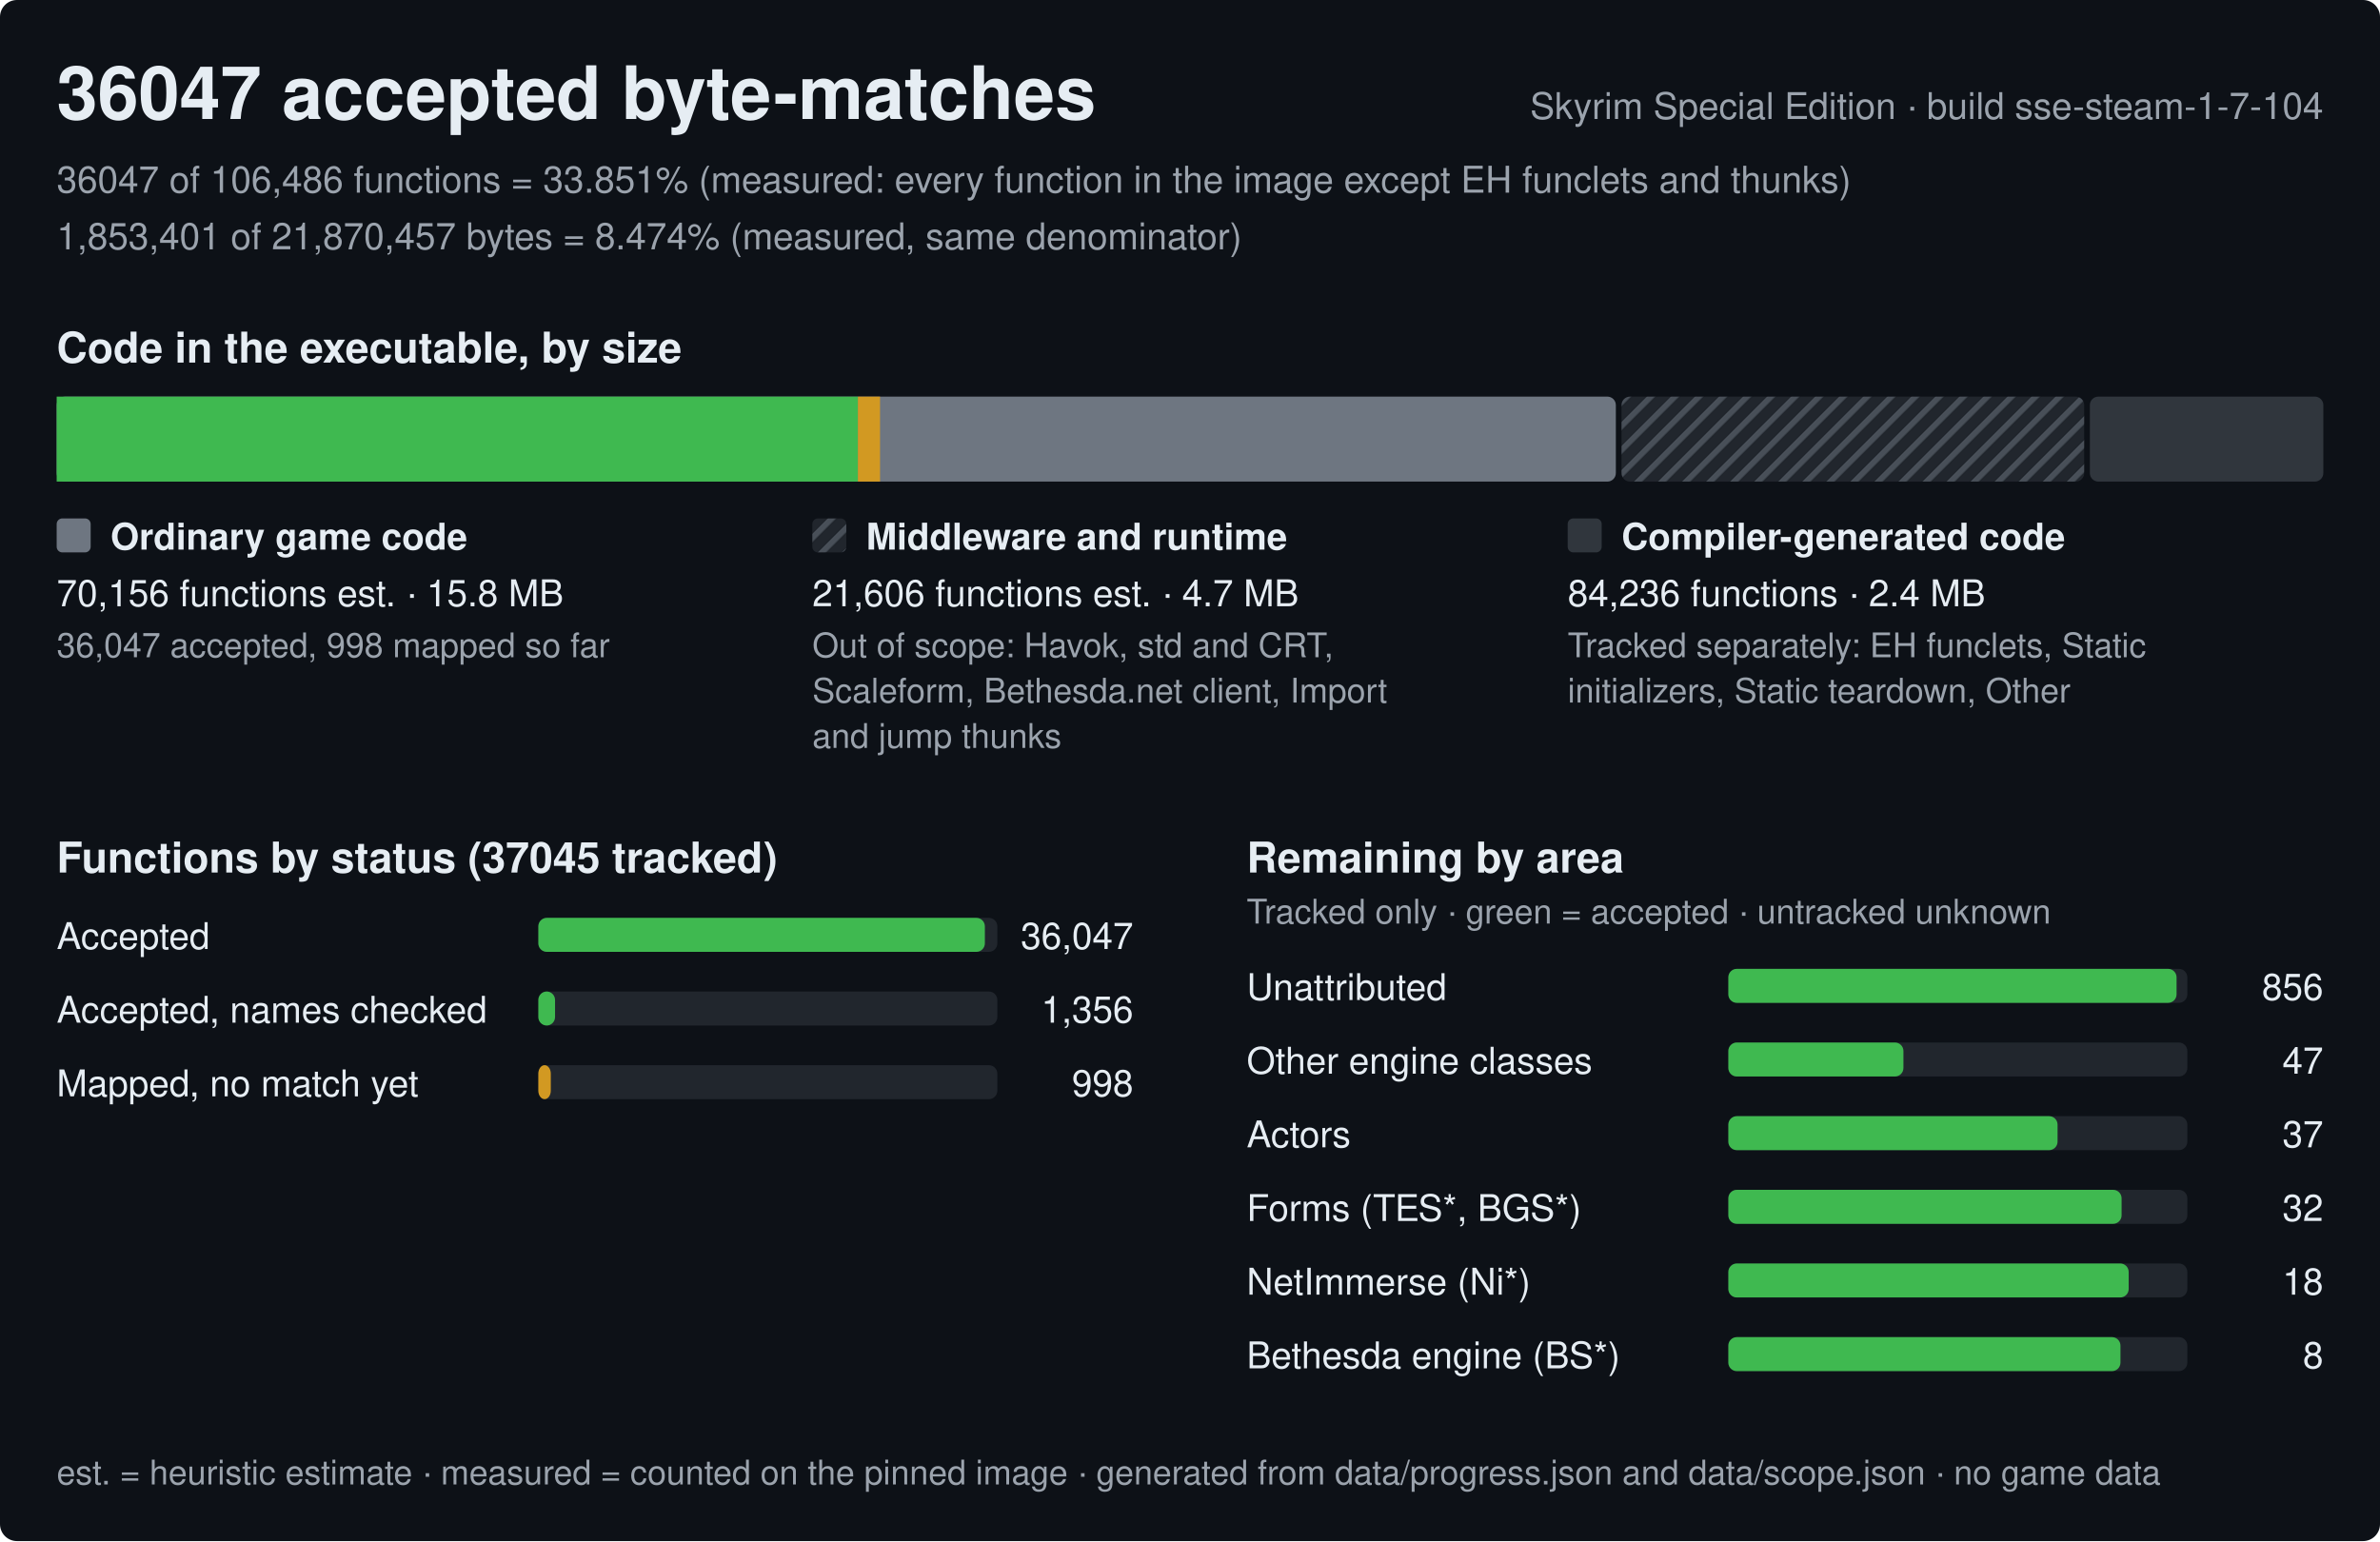
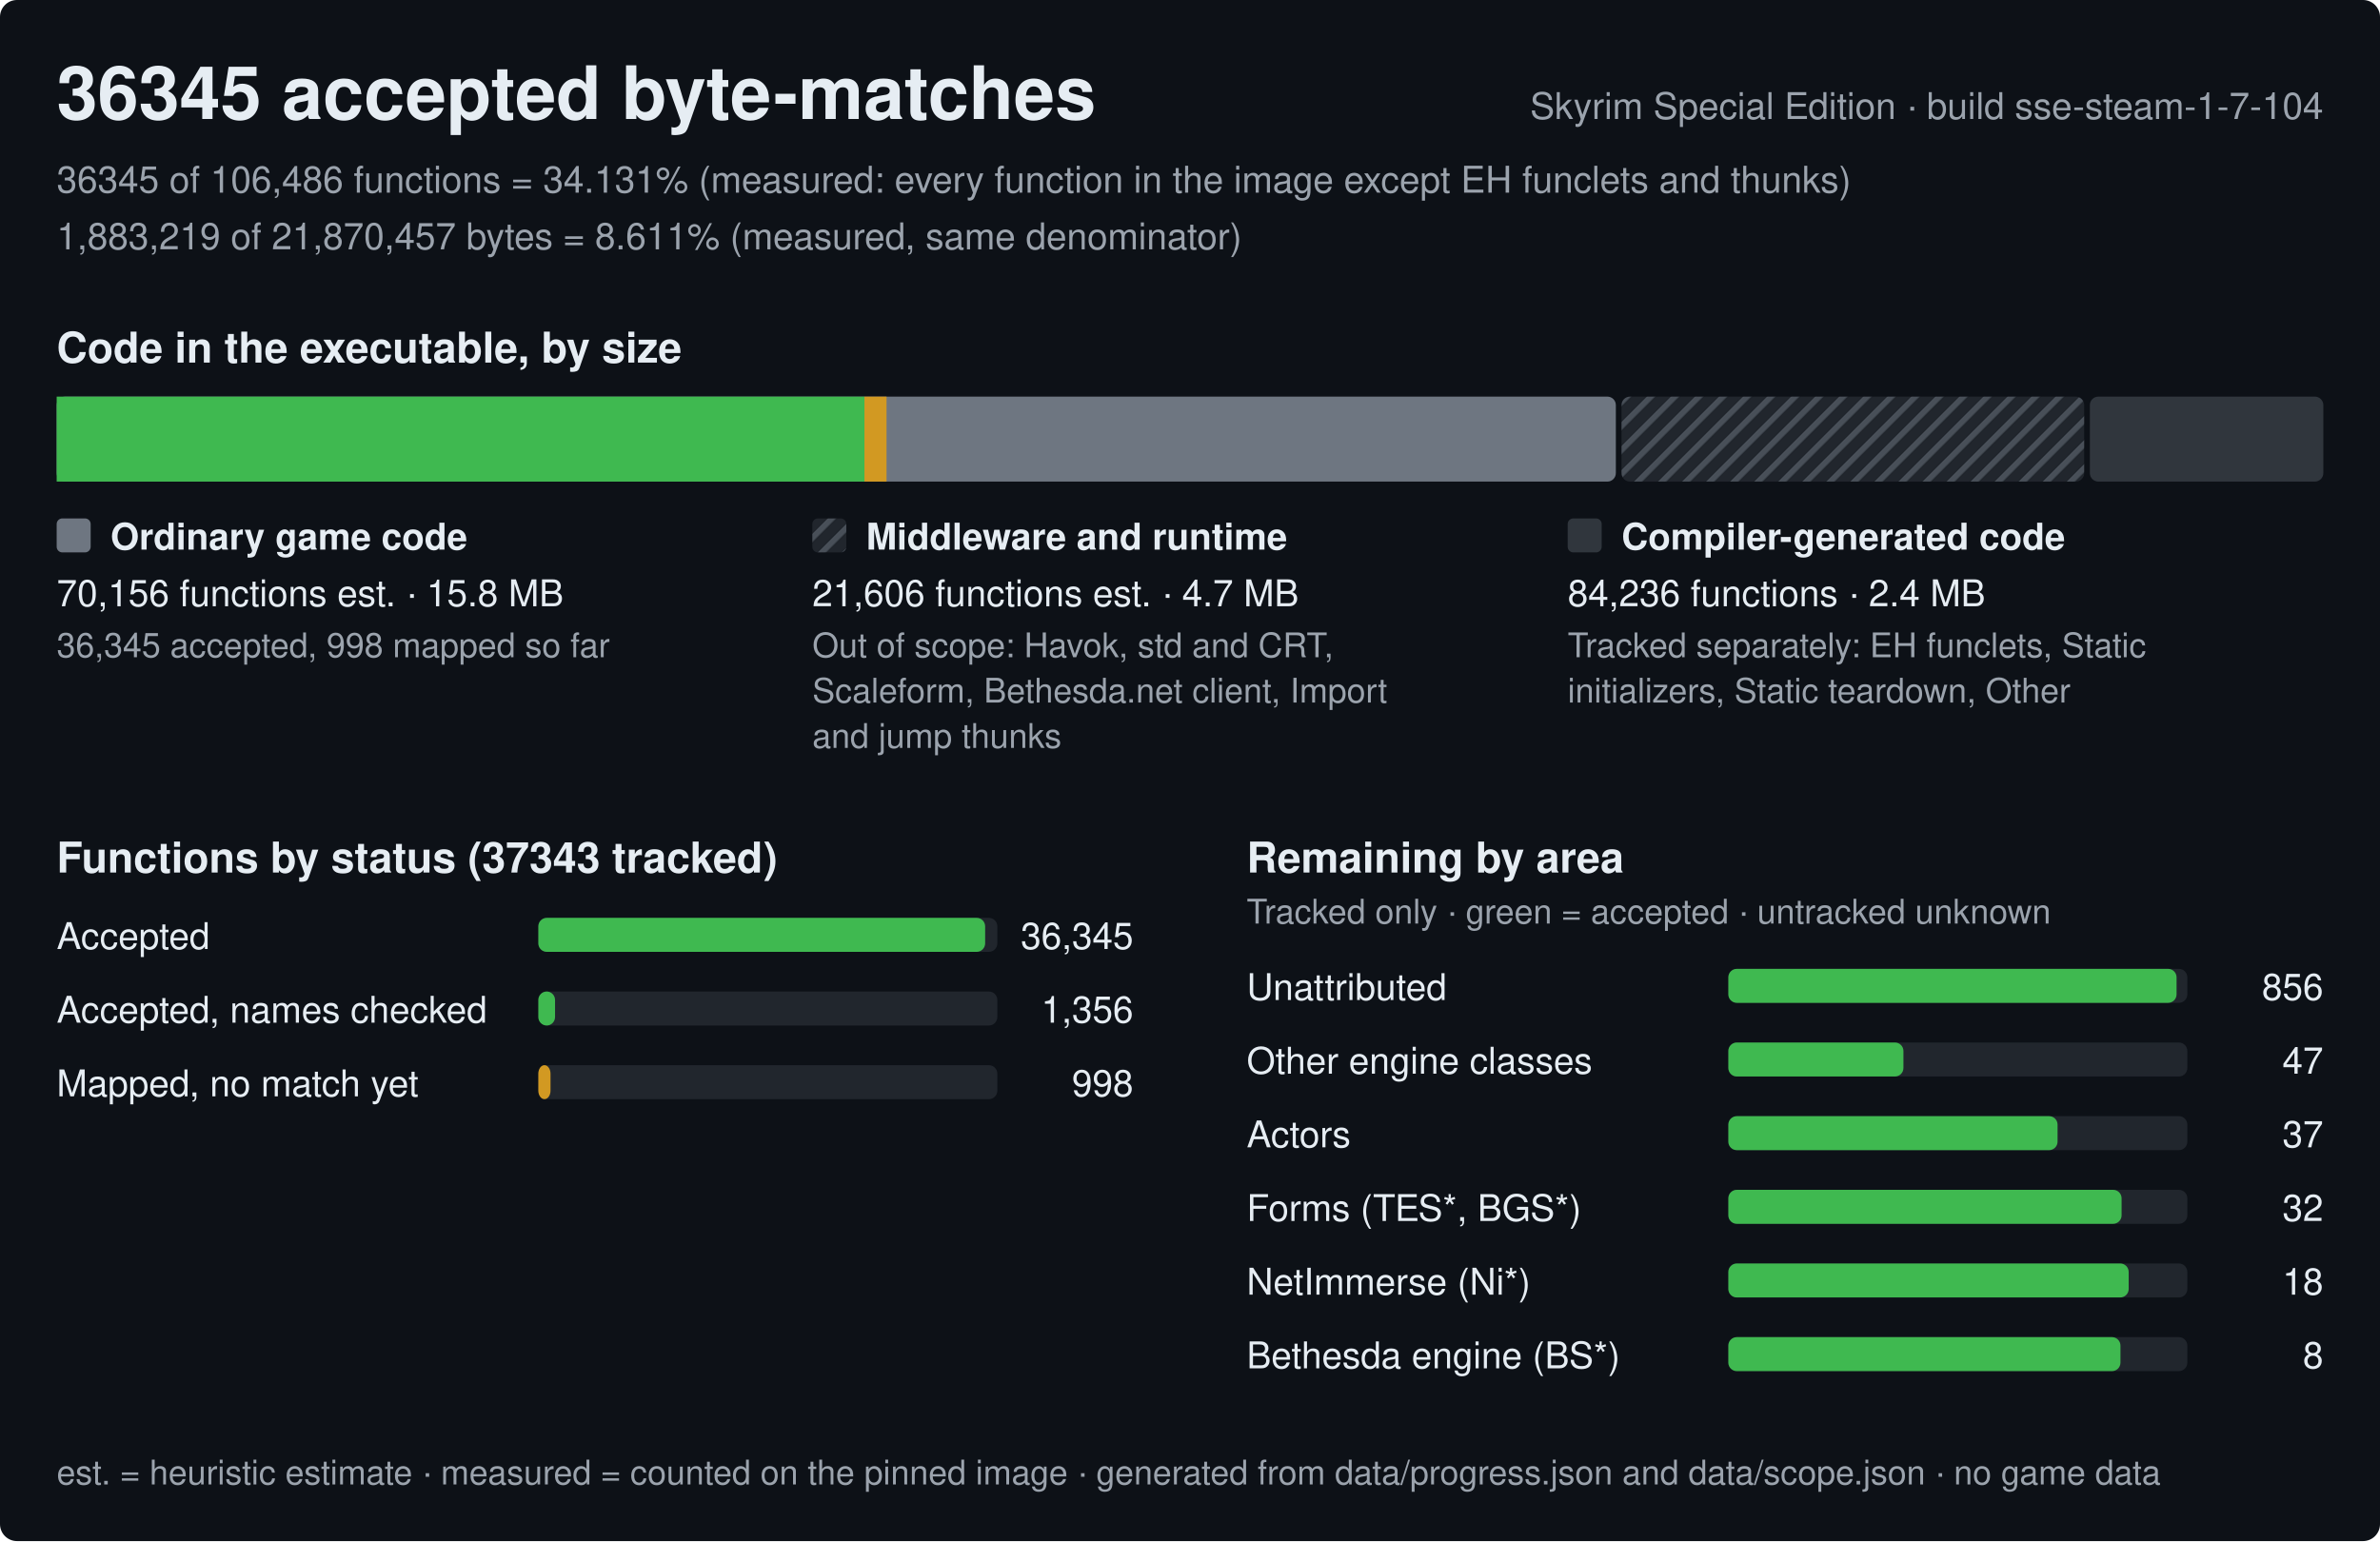
<svg xmlns="http://www.w3.org/2000/svg" width="840" height="544" viewBox="0 0 840 544" role="img" aria-label="Progress of the Skyrim Special Edition byte-matching reconstruction, build sse-steam-1-7-104">
  <style>text{font-family:-apple-system,BlinkMacSystemFont,'Segoe UI',Helvetica,Arial,sans-serif;fill:#e6edf3;white-space:pre}.h{font-size:26px;font-weight:600}.st{font-size:15px;font-weight:600}.lb{font-size:13px;font-weight:600}.bl{font-size:12px;font-weight:600;stroke:#0d1117;stroke-width:3px;paint-order:stroke;stroke-linejoin:round}.rl{font-size:13px}.fn{font-size:12px;fill:#9ba3ad}.mu{fill:#9ba3ad}</style>
  <defs>
    <pattern id="hx" width="6" height="6" patternUnits="userSpaceOnUse" patternTransform="rotate(45)">
      <rect width="6" height="6" fill="#21262d" />
      <rect width="2" height="6" fill="#484f58" />
    </pattern>
  </defs>
  <rect width="840" height="544" rx="6" fill="#0d1117" />
-   <text x="20" y="42" class="h">36047 accepted byte-matches</text>
+   <text x="20" y="42" class="h">36345 accepted byte-matches</text>
  <text x="820" y="42" class="rl mu" text-anchor="end">Skyrim Special Edition · build sse-steam-1-7-104</text>
-   <text x="20" y="68" class="rl mu">36047 of 106,486 functions = 33.851% (measured: every function in the image except EH funclets and thunks)</text>
-   <text x="20" y="88" class="rl mu">1,853,401 of 21,870,457 bytes = 8.474% (measured, same denominator)</text>
+   <text x="20" y="68" class="rl mu">36345 of 106,486 functions = 34.131% (measured: every function in the image except EH funclets and thunks)</text>
+   <text x="20" y="88" class="rl mu">1,883,219 of 21,870,457 bytes = 8.611% (measured, same denominator)</text>
  <text x="20" y="128" class="st">Code in the executable, by size</text>
  <rect x="20" y="140" width="550.3" height="30" rx="3" fill="#6e7681" />
-   <rect x="20" y="140" width="282.8" height="30" fill="#3fb950" />
-   <rect x="302.8" y="140" width="7.8" height="30" fill="#d29922" />
+   <rect x="20" y="140" width="285.1" height="30" fill="#3fb950" />
+   <rect x="305.1" y="140" width="7.8" height="30" fill="#d29922" />
  <rect x="572.3" y="140" width="163.3" height="30" rx="3" fill="url(#hx)" />
  <rect x="737.6" y="140" width="82.4" height="30" rx="3" fill="#30363d" />
  <rect x="20" y="183" width="12" height="12" rx="2" fill="#6e7681" />
  <text x="39" y="194" class="lb">Ordinary game code</text>
  <text x="20" y="214" class="rl">70,156 functions est. · 15.8 MB</text>
-   <text x="20" y="232" class="fn">36,047 accepted, 998 mapped so far</text>
+   <text x="20" y="232" class="fn">36,345 accepted, 998 mapped so far</text>
  <rect x="286.7" y="183" width="12" height="12" rx="2" fill="url(#hx)" />
  <text x="305.7" y="194" class="lb">Middleware and runtime</text>
  <text x="286.7" y="214" class="rl">21,606 functions est. · 4.7 MB</text>
  <text x="286.7" y="232" class="fn">Out of scope: Havok, std and CRT,</text>
  <text x="286.7" y="248" class="fn">Scaleform, Bethesda.net client, Import</text>
  <text x="286.7" y="264" class="fn">and jump thunks</text>
  <rect x="553.3" y="183" width="12" height="12" rx="2" fill="#30363d" />
  <text x="572.3" y="194" class="lb">Compiler-generated code</text>
  <text x="553.3" y="214" class="rl">84,236 functions · 2.4 MB</text>
  <text x="553.3" y="232" class="fn">Tracked separately: EH funclets, Static</text>
  <text x="553.3" y="248" class="fn">initializers, Static teardown, Other</text>
-   <text x="20" y="308" class="st">Functions by status (37045 tracked)</text>
+   <text x="20" y="308" class="st">Functions by status (37343 tracked)</text>
  <text x="20" y="335" class="rl">Accepted</text>
  <rect x="190" y="324" width="162.0" height="12" rx="3" fill="#21262d" />
-   <rect x="190" y="324" width="157.6" height="12" rx="3" fill="#3fb950" />
-   <text x="400.0" y="335" class="rl" text-anchor="end">36,047</text>
+   <rect x="190" y="324" width="157.7" height="12" rx="3" fill="#3fb950" />
+   <text x="400.0" y="335" class="rl" text-anchor="end">36,345</text>
  <text x="20" y="361" class="rl">Accepted, names checked</text>
  <rect x="190" y="350" width="162.0" height="12" rx="3" fill="#21262d" />
  <rect x="190" y="350" width="5.9" height="12" rx="3" fill="#3fb950" />
  <text x="400.0" y="361" class="rl" text-anchor="end">1,356</text>
  <text x="20" y="387" class="rl">Mapped, no match yet</text>
  <rect x="190" y="376" width="162.0" height="12" rx="3" fill="#21262d" />
-   <rect x="190" y="376" width="4.4" height="12" rx="3" fill="#d29922" />
+   <rect x="190" y="376" width="4.3" height="12" rx="3" fill="#d29922" />
  <text x="400.0" y="387" class="rl" text-anchor="end">998</text>
  <text x="440.0" y="308" class="st">Remaining by area</text>
  <text x="440.0" y="326" class="fn">Tracked only · green = accepted · untracked unknown</text>
  <text x="440.0" y="353" class="rl">Unattributed</text>
  <rect x="610.0" y="342" width="162.0" height="12" rx="3" fill="#21262d" />
  <rect x="610.0" y="342" width="158.2" height="12" rx="3" fill="#3fb950" />
  <text x="820.0" y="353" class="rl" text-anchor="end">856</text>
  <text x="440.0" y="379" class="rl">Other engine classes</text>
  <rect x="610.0" y="368" width="162.0" height="12" rx="3" fill="#21262d" />
  <rect x="610.0" y="368" width="61.8" height="12" rx="3" fill="#3fb950" />
  <text x="820.0" y="379" class="rl" text-anchor="end">47</text>
  <text x="440.0" y="405" class="rl">Actors</text>
  <rect x="610.0" y="394" width="162.0" height="12" rx="3" fill="#21262d" />
  <rect x="610.0" y="394" width="116.2" height="12" rx="3" fill="#3fb950" />
  <text x="820.0" y="405" class="rl" text-anchor="end">37</text>
  <text x="440.0" y="431" class="rl">Forms (TES*, BGS*)</text>
  <rect x="610.0" y="420" width="162.0" height="12" rx="3" fill="#21262d" />
  <rect x="610.0" y="420" width="138.8" height="12" rx="3" fill="#3fb950" />
  <text x="820.0" y="431" class="rl" text-anchor="end">32</text>
  <text x="440.0" y="457" class="rl">NetImmerse (Ni*)</text>
  <rect x="610.0" y="446" width="162.0" height="12" rx="3" fill="#21262d" />
  <rect x="610.0" y="446" width="141.3" height="12" rx="3" fill="#3fb950" />
  <text x="820.0" y="457" class="rl" text-anchor="end">18</text>
  <text x="440.0" y="483" class="rl">Bethesda engine (BS*)</text>
  <rect x="610.0" y="472" width="162.0" height="12" rx="3" fill="#21262d" />
  <rect x="610.0" y="472" width="138.4" height="12" rx="3" fill="#3fb950" />
  <text x="820.0" y="483" class="rl" text-anchor="end">8</text>
  <text x="20" y="524" class="fn">est. = heuristic estimate · measured = counted on the pinned image · generated from data/progress.json and data/scope.json · no game data</text>
</svg>
